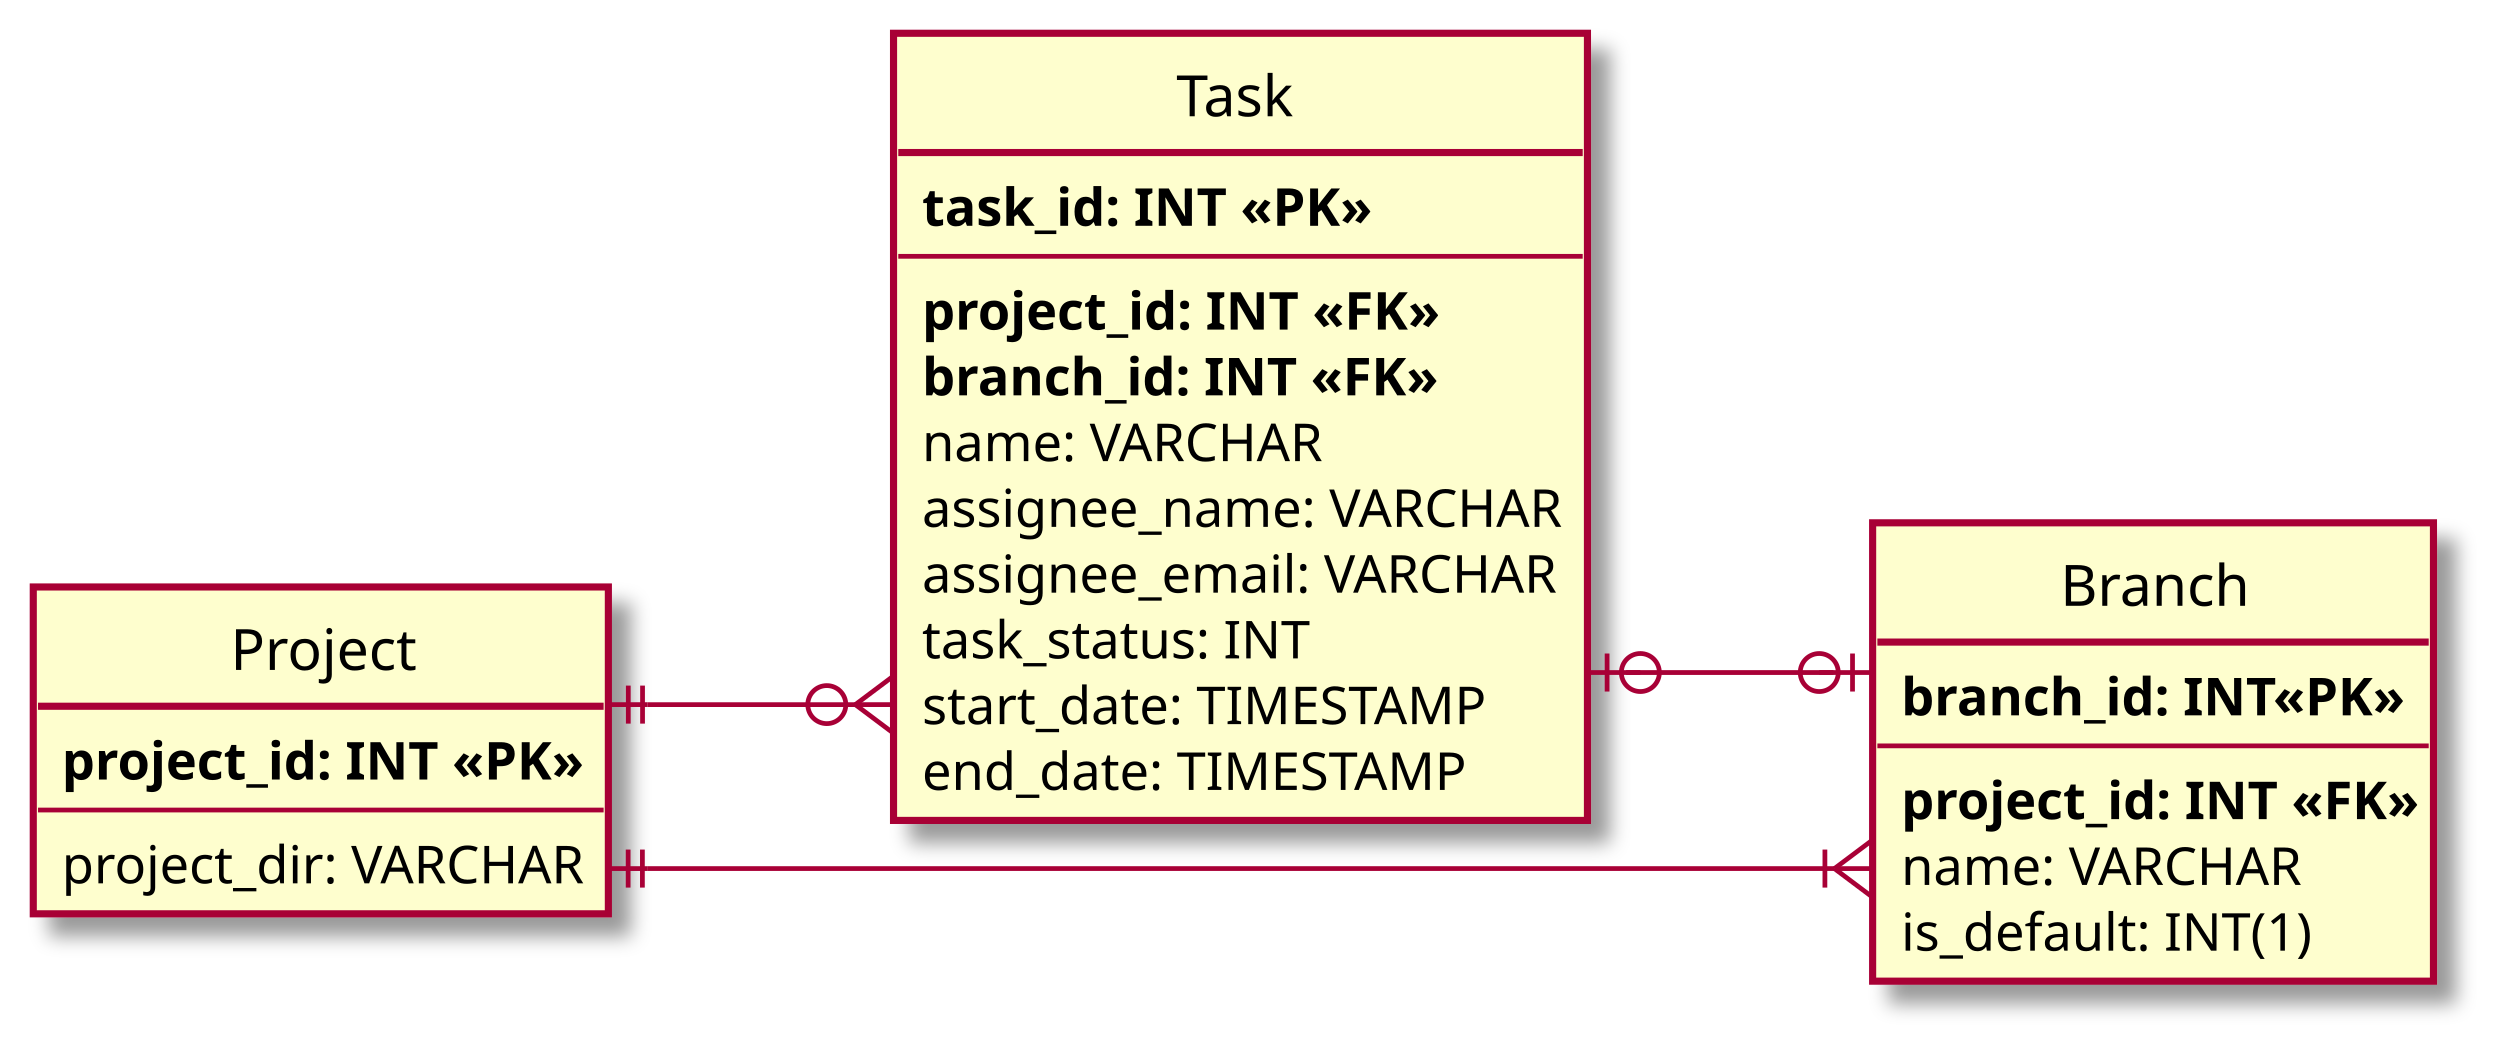
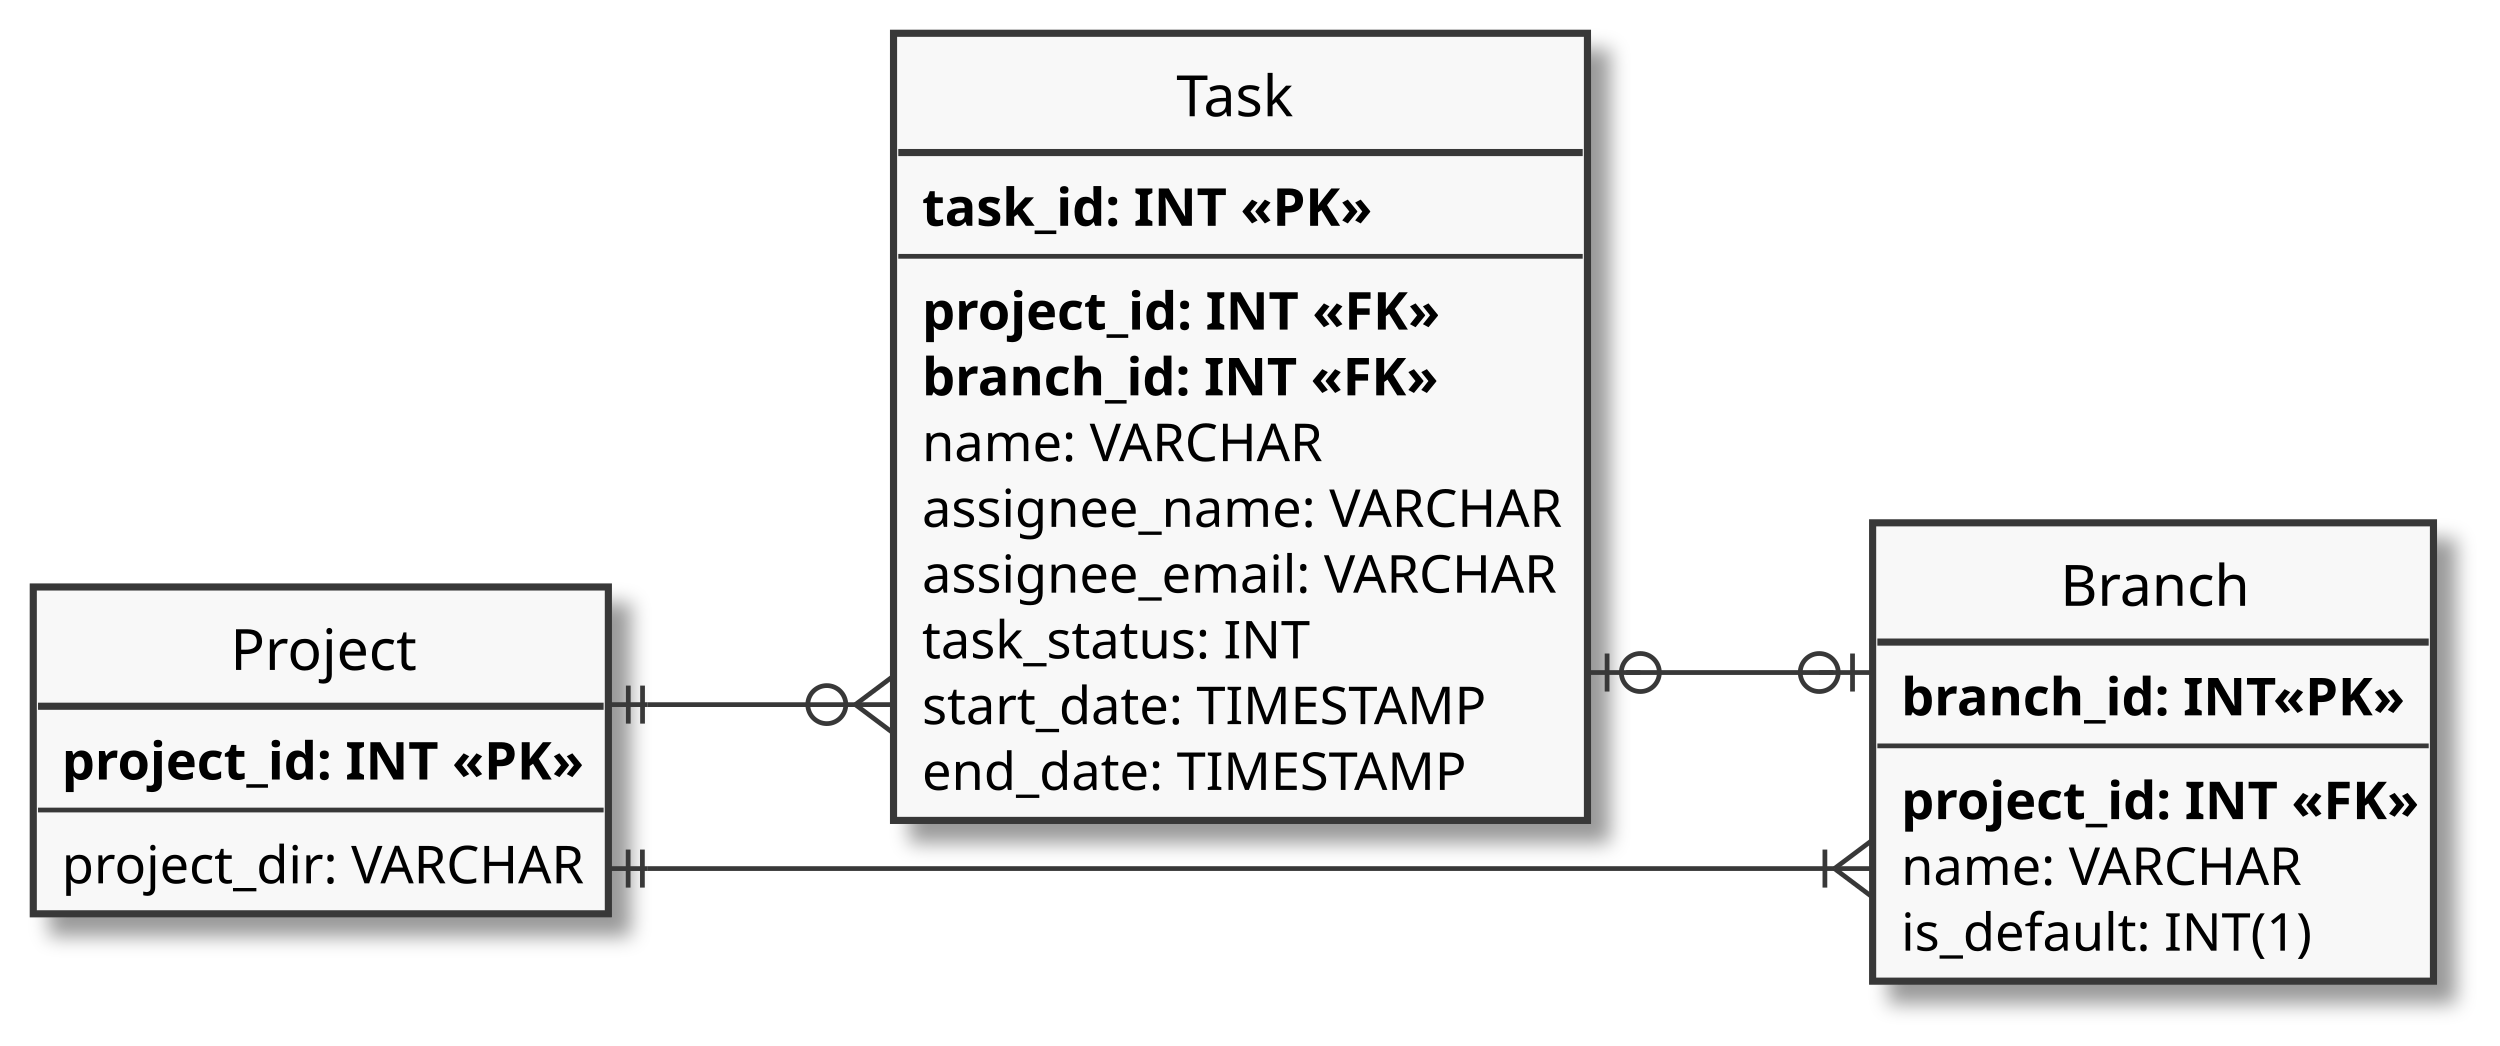
<svg xmlns="http://www.w3.org/2000/svg" contentScriptType="application/ecmascript" contentStyleType="text/css" height="220px" preserveAspectRatio="none" style="width:526px;height:220px;" version="1.1" viewBox="0 0 526 220" width="526px" zoomAndPan="magnify">
  <defs>
-     <filter height="300%" id="f137hkicqfj6" width="300%" x="-1" y="-1">
+     <filter height="300%" id="f9drwsn1meiva" width="300%" x="-1" y="-1">
      <feGaussianBlur result="blurOut" stdDeviation="2.0" />
      <feColorMatrix in="blurOut" result="blurOut2" type="matrix" values="0 0 0 0 0 0 0 0 0 0 0 0 0 0 0 0 0 0 .4 0" />
      <feOffset dx="4.0" dy="4.0" in="blurOut2" result="blurOut3" />
      <feBlend in="SourceGraphic" in2="blurOut3" mode="normal" />
    </filter>
  </defs>
  <g>
-     <rect codeLine="4" fill="#FEFECE" filter="url(#f137hkicqfj6)" height="68.766" id="e1" style="stroke:#A80036;stroke-width:1.5;" width="121" x="7" y="123.5" />
+     <rect codeLine="5" fill="#F8F8F8" filter="url(#f9drwsn1meiva)" height="68.766" id="e1" style="stroke:#383838;stroke-width:1.5;" width="121" x="7" y="123.5" />
    <text fill="#000000" font-family="sans-serif" font-size="12" lengthAdjust="spacing" textLength="38" x="48.5" y="140.957">Project</text>
-     <line style="stroke:#A80036;stroke-width:1.5;" x1="8" x2="127" y1="148.594" y2="148.594" />
+     <line style="stroke:#383838;stroke-width:1.5;" x1="8" x2="127" y1="148.594" y2="148.594" />
    <text fill="#000000" font-family="sans-serif" font-size="11" font-weight="bold" lengthAdjust="spacing" textLength="107" x="13" y="164.013">project_id: INT «PK»</text>
-     <line style="stroke:#A80036;stroke-width:1.0;" x1="8" x2="127" y1="170.43" y2="170.43" />
+     <line style="stroke:#383838;stroke-width:1.0;" x1="8" x2="127" y1="170.43" y2="170.43" />
    <text fill="#000000" font-family="sans-serif" font-size="11" lengthAdjust="spacing" textLength="109" x="13" y="185.849">project_dir: VARCHAR</text>
-     <rect codeLine="10" fill="#FEFECE" filter="url(#f137hkicqfj6)" height="165.617" id="e2" style="stroke:#A80036;stroke-width:1.5;" width="146" x="188" y="7" />
+     <rect codeLine="11" fill="#F8F8F8" filter="url(#f9drwsn1meiva)" height="165.617" id="e2" style="stroke:#383838;stroke-width:1.5;" width="146" x="188" y="7" />
    <text fill="#000000" font-family="sans-serif" font-size="12" lengthAdjust="spacing" textLength="27" x="247.5" y="24.457">Task</text>
-     <line style="stroke:#A80036;stroke-width:1.5;" x1="189" x2="333" y1="32.094" y2="32.094" />
+     <line style="stroke:#383838;stroke-width:1.5;" x1="189" x2="333" y1="32.094" y2="32.094" />
    <text fill="#000000" font-family="sans-serif" font-size="11" font-weight="bold" lengthAdjust="spacing" textLength="92" x="194" y="47.513">task_id: INT «PK»</text>
-     <line style="stroke:#A80036;stroke-width:1.0;" x1="189" x2="333" y1="53.93" y2="53.93" />
+     <line style="stroke:#383838;stroke-width:1.0;" x1="189" x2="333" y1="53.93" y2="53.93" />
    <text fill="#000000" font-family="sans-serif" font-size="11" font-weight="bold" lengthAdjust="spacing" textLength="106" x="194" y="69.349">project_id: INT «FK»</text>
    <text fill="#000000" font-family="sans-serif" font-size="11" font-weight="bold" lengthAdjust="spacing" textLength="105" x="194" y="83.185">branch_id: INT «FK»</text>
    <text fill="#000000" font-family="sans-serif" font-size="11" lengthAdjust="spacing" textLength="84" x="194" y="97.02">name: VARCHAR</text>
    <text fill="#000000" font-family="sans-serif" font-size="11" lengthAdjust="spacing" textLength="134" x="194" y="110.856">assignee_name: VARCHAR</text>
    <text fill="#000000" font-family="sans-serif" font-size="11" lengthAdjust="spacing" textLength="132" x="194" y="124.692">assignee_email: VARCHAR</text>
    <text fill="#000000" font-family="sans-serif" font-size="11" lengthAdjust="spacing" textLength="77" x="194" y="138.528">task_status: INT</text>
    <text fill="#000000" font-family="sans-serif" font-size="11" lengthAdjust="spacing" textLength="112" x="194" y="152.364">start_date: TIMESTAMP</text>
    <text fill="#000000" font-family="sans-serif" font-size="11" lengthAdjust="spacing" textLength="108" x="194" y="166.2">end_date: TIMESTAMP</text>
-     <rect codeLine="23" fill="#FEFECE" filter="url(#f137hkicqfj6)" height="96.438" id="e3" style="stroke:#A80036;stroke-width:1.5;" width="118" x="394" y="110" />
+     <rect codeLine="24" fill="#F8F8F8" filter="url(#f9drwsn1meiva)" height="96.438" id="e3" style="stroke:#383838;stroke-width:1.5;" width="118" x="394" y="110" />
    <text fill="#000000" font-family="sans-serif" font-size="12" lengthAdjust="spacing" textLength="39" x="433.5" y="127.457">Branch</text>
-     <line style="stroke:#A80036;stroke-width:1.5;" x1="395" x2="511" y1="135.094" y2="135.094" />
+     <line style="stroke:#383838;stroke-width:1.5;" x1="395" x2="511" y1="135.094" y2="135.094" />
    <text fill="#000000" font-family="sans-serif" font-size="11" font-weight="bold" lengthAdjust="spacing" textLength="103" x="400" y="150.513">branch_id: INT«PK»</text>
-     <line style="stroke:#A80036;stroke-width:1.0;" x1="395" x2="511" y1="156.93" y2="156.93" />
+     <line style="stroke:#383838;stroke-width:1.0;" x1="395" x2="511" y1="156.93" y2="156.93" />
    <text fill="#000000" font-family="sans-serif" font-size="11" font-weight="bold" lengthAdjust="spacing" textLength="106" x="400" y="172.349">project_id: INT «FK»</text>
    <text fill="#000000" font-family="sans-serif" font-size="11" lengthAdjust="spacing" textLength="84" x="400" y="186.185">name: VARCHAR</text>
    <text fill="#000000" font-family="sans-serif" font-size="11" lengthAdjust="spacing" textLength="82" x="400" y="200.02">is_default: INT(1)</text>
-     <path codeLine="31" d="M136.16,182.75 C136.16,182.75 385.96,182.75 385.96,182.75 " fill="none" id="e1-e3" style="stroke:#A80036;stroke-width:1.0;" />
-     <line style="stroke:#A80036;stroke-width:1.0;" x1="385.96" x2="393.96" y1="182.75" y2="176.75" />
-     <line style="stroke:#A80036;stroke-width:1.0;" x1="385.96" x2="393.96" y1="182.75" y2="188.75" />
-     <line style="stroke:#A80036;stroke-width:1.0;" x1="385.96" x2="393.96" y1="182.75" y2="182.75" />
-     <line style="stroke:#A80036;stroke-width:1.0;" x1="383.96" x2="383.96" y1="178.75" y2="186.75" />
-     <line style="stroke:#A80036;stroke-width:1.0;" x1="132.16" x2="132.16" y1="186.75" y2="178.75" />
-     <line style="stroke:#A80036;stroke-width:1.0;" x1="135.16" x2="135.16" y1="186.75" y2="178.75" />
-     <line style="stroke:#A80036;stroke-width:1.0;" x1="136.16" x2="128.16" y1="182.75" y2="182.75" />
-     <path codeLine="32" d="M136.19,148.25 C136.19,148.25 179.96,148.25 179.96,148.25 " fill="none" id="e1-e2" style="stroke:#A80036;stroke-width:1.0;" />
-     <line style="stroke:#A80036;stroke-width:1.0;" x1="179.96" x2="187.96" y1="148.25" y2="142.25" />
-     <line style="stroke:#A80036;stroke-width:1.0;" x1="179.96" x2="187.96" y1="148.25" y2="154.25" />
-     <line style="stroke:#A80036;stroke-width:1.0;" x1="179.96" x2="187.96" y1="148.25" y2="148.25" />
-     <ellipse cx="173.96" cy="148.25" fill="none" rx="4" ry="4" style="stroke:#A80036;stroke-width:1.0;" />
-     <line style="stroke:#A80036;stroke-width:1.0;" x1="132.19" x2="132.19" y1="152.25" y2="144.25" />
-     <line style="stroke:#A80036;stroke-width:1.0;" x1="135.19" x2="135.19" y1="152.25" y2="144.25" />
-     <line style="stroke:#A80036;stroke-width:1.0;" x1="136.19" x2="128.19" y1="148.25" y2="148.25" />
-     <path codeLine="33" d="M342.13,141.5 C342.13,141.5 385.77,141.5 385.77,141.5 " fill="none" id="e2-e3" style="stroke:#A80036;stroke-width:1.0;" />
-     <line style="stroke:#A80036;stroke-width:1.0;" x1="382.77" x2="393.77" y1="141.5" y2="141.5" />
-     <ellipse cx="382.77" cy="141.5" fill="none" rx="4" ry="4" style="stroke:#A80036;stroke-width:1.0;" />
-     <line style="stroke:#A80036;stroke-width:1.0;" x1="389.77" x2="389.77" y1="137.5" y2="145.5" />
-     <line style="stroke:#A80036;stroke-width:1.0;" x1="345.13" x2="334.13" y1="141.5" y2="141.5" />
-     <ellipse cx="345.13" cy="141.5" fill="none" rx="4" ry="4" style="stroke:#A80036;stroke-width:1.0;" />
-     <line style="stroke:#A80036;stroke-width:1.0;" x1="338.13" x2="338.13" y1="145.5" y2="137.5" />
+     <path codeLine="32" d="M136.16,182.75 C136.16,182.75 385.96,182.75 385.96,182.75 " fill="none" id="e1-e3" style="stroke:#383838;stroke-width:1.0;" />
+     <line style="stroke:#383838;stroke-width:1.0;" x1="385.96" x2="393.96" y1="182.75" y2="176.75" />
+     <line style="stroke:#383838;stroke-width:1.0;" x1="385.96" x2="393.96" y1="182.75" y2="188.75" />
+     <line style="stroke:#383838;stroke-width:1.0;" x1="385.96" x2="393.96" y1="182.75" y2="182.75" />
+     <line style="stroke:#383838;stroke-width:1.0;" x1="383.96" x2="383.96" y1="178.75" y2="186.75" />
+     <line style="stroke:#383838;stroke-width:1.0;" x1="132.16" x2="132.16" y1="186.75" y2="178.75" />
+     <line style="stroke:#383838;stroke-width:1.0;" x1="135.16" x2="135.16" y1="186.75" y2="178.75" />
+     <line style="stroke:#383838;stroke-width:1.0;" x1="136.16" x2="128.16" y1="182.75" y2="182.75" />
+     <path codeLine="33" d="M136.19,148.25 C136.19,148.25 179.96,148.25 179.96,148.25 " fill="none" id="e1-e2" style="stroke:#383838;stroke-width:1.0;" />
+     <line style="stroke:#383838;stroke-width:1.0;" x1="179.96" x2="187.96" y1="148.25" y2="142.25" />
+     <line style="stroke:#383838;stroke-width:1.0;" x1="179.96" x2="187.96" y1="148.25" y2="154.25" />
+     <line style="stroke:#383838;stroke-width:1.0;" x1="179.96" x2="187.96" y1="148.25" y2="148.25" />
+     <ellipse cx="173.96" cy="148.25" fill="none" rx="4" ry="4" style="stroke:#383838;stroke-width:1.0;" />
+     <line style="stroke:#383838;stroke-width:1.0;" x1="132.19" x2="132.19" y1="152.25" y2="144.25" />
+     <line style="stroke:#383838;stroke-width:1.0;" x1="135.19" x2="135.19" y1="152.25" y2="144.25" />
+     <line style="stroke:#383838;stroke-width:1.0;" x1="136.19" x2="128.19" y1="148.25" y2="148.25" />
+     <path codeLine="34" d="M342.13,141.5 C342.13,141.5 385.77,141.5 385.77,141.5 " fill="none" id="e2-e3" style="stroke:#383838;stroke-width:1.0;" />
+     <line style="stroke:#383838;stroke-width:1.0;" x1="382.77" x2="393.77" y1="141.5" y2="141.5" />
+     <ellipse cx="382.77" cy="141.5" fill="none" rx="4" ry="4" style="stroke:#383838;stroke-width:1.0;" />
+     <line style="stroke:#383838;stroke-width:1.0;" x1="389.77" x2="389.77" y1="137.5" y2="145.5" />
+     <line style="stroke:#383838;stroke-width:1.0;" x1="345.13" x2="334.13" y1="141.5" y2="141.5" />
+     <ellipse cx="345.13" cy="141.5" fill="none" rx="4" ry="4" style="stroke:#383838;stroke-width:1.0;" />
+     <line style="stroke:#383838;stroke-width:1.0;" x1="338.13" x2="338.13" y1="145.5" y2="137.5" />
  </g>
</svg>
